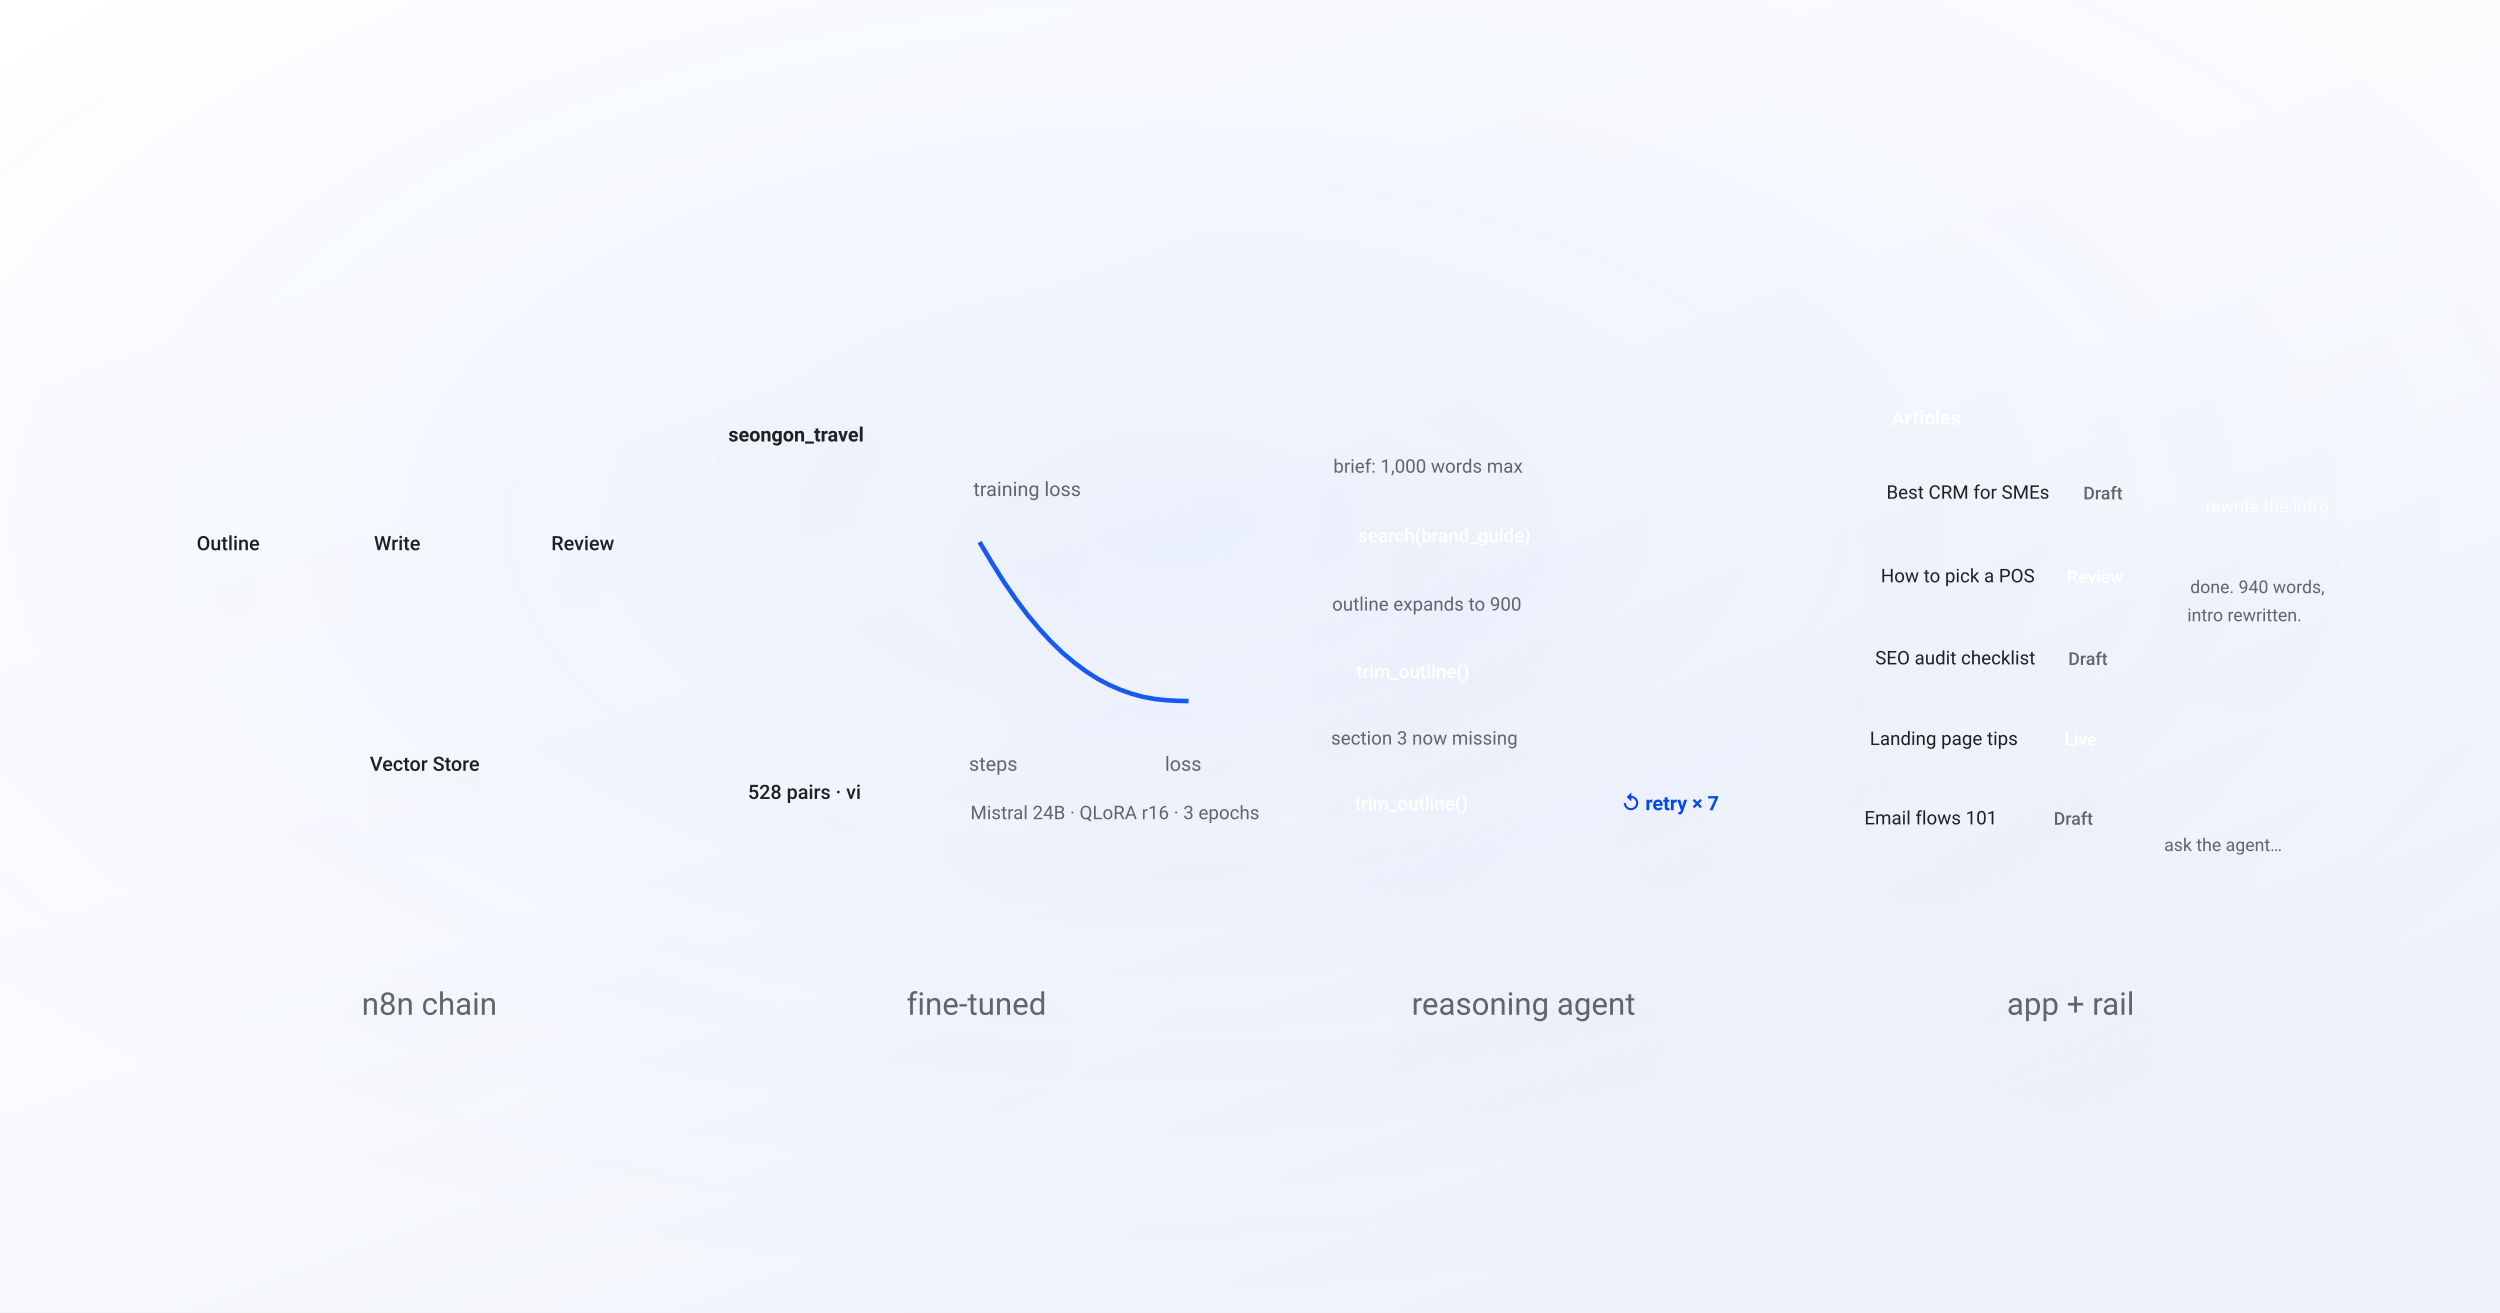
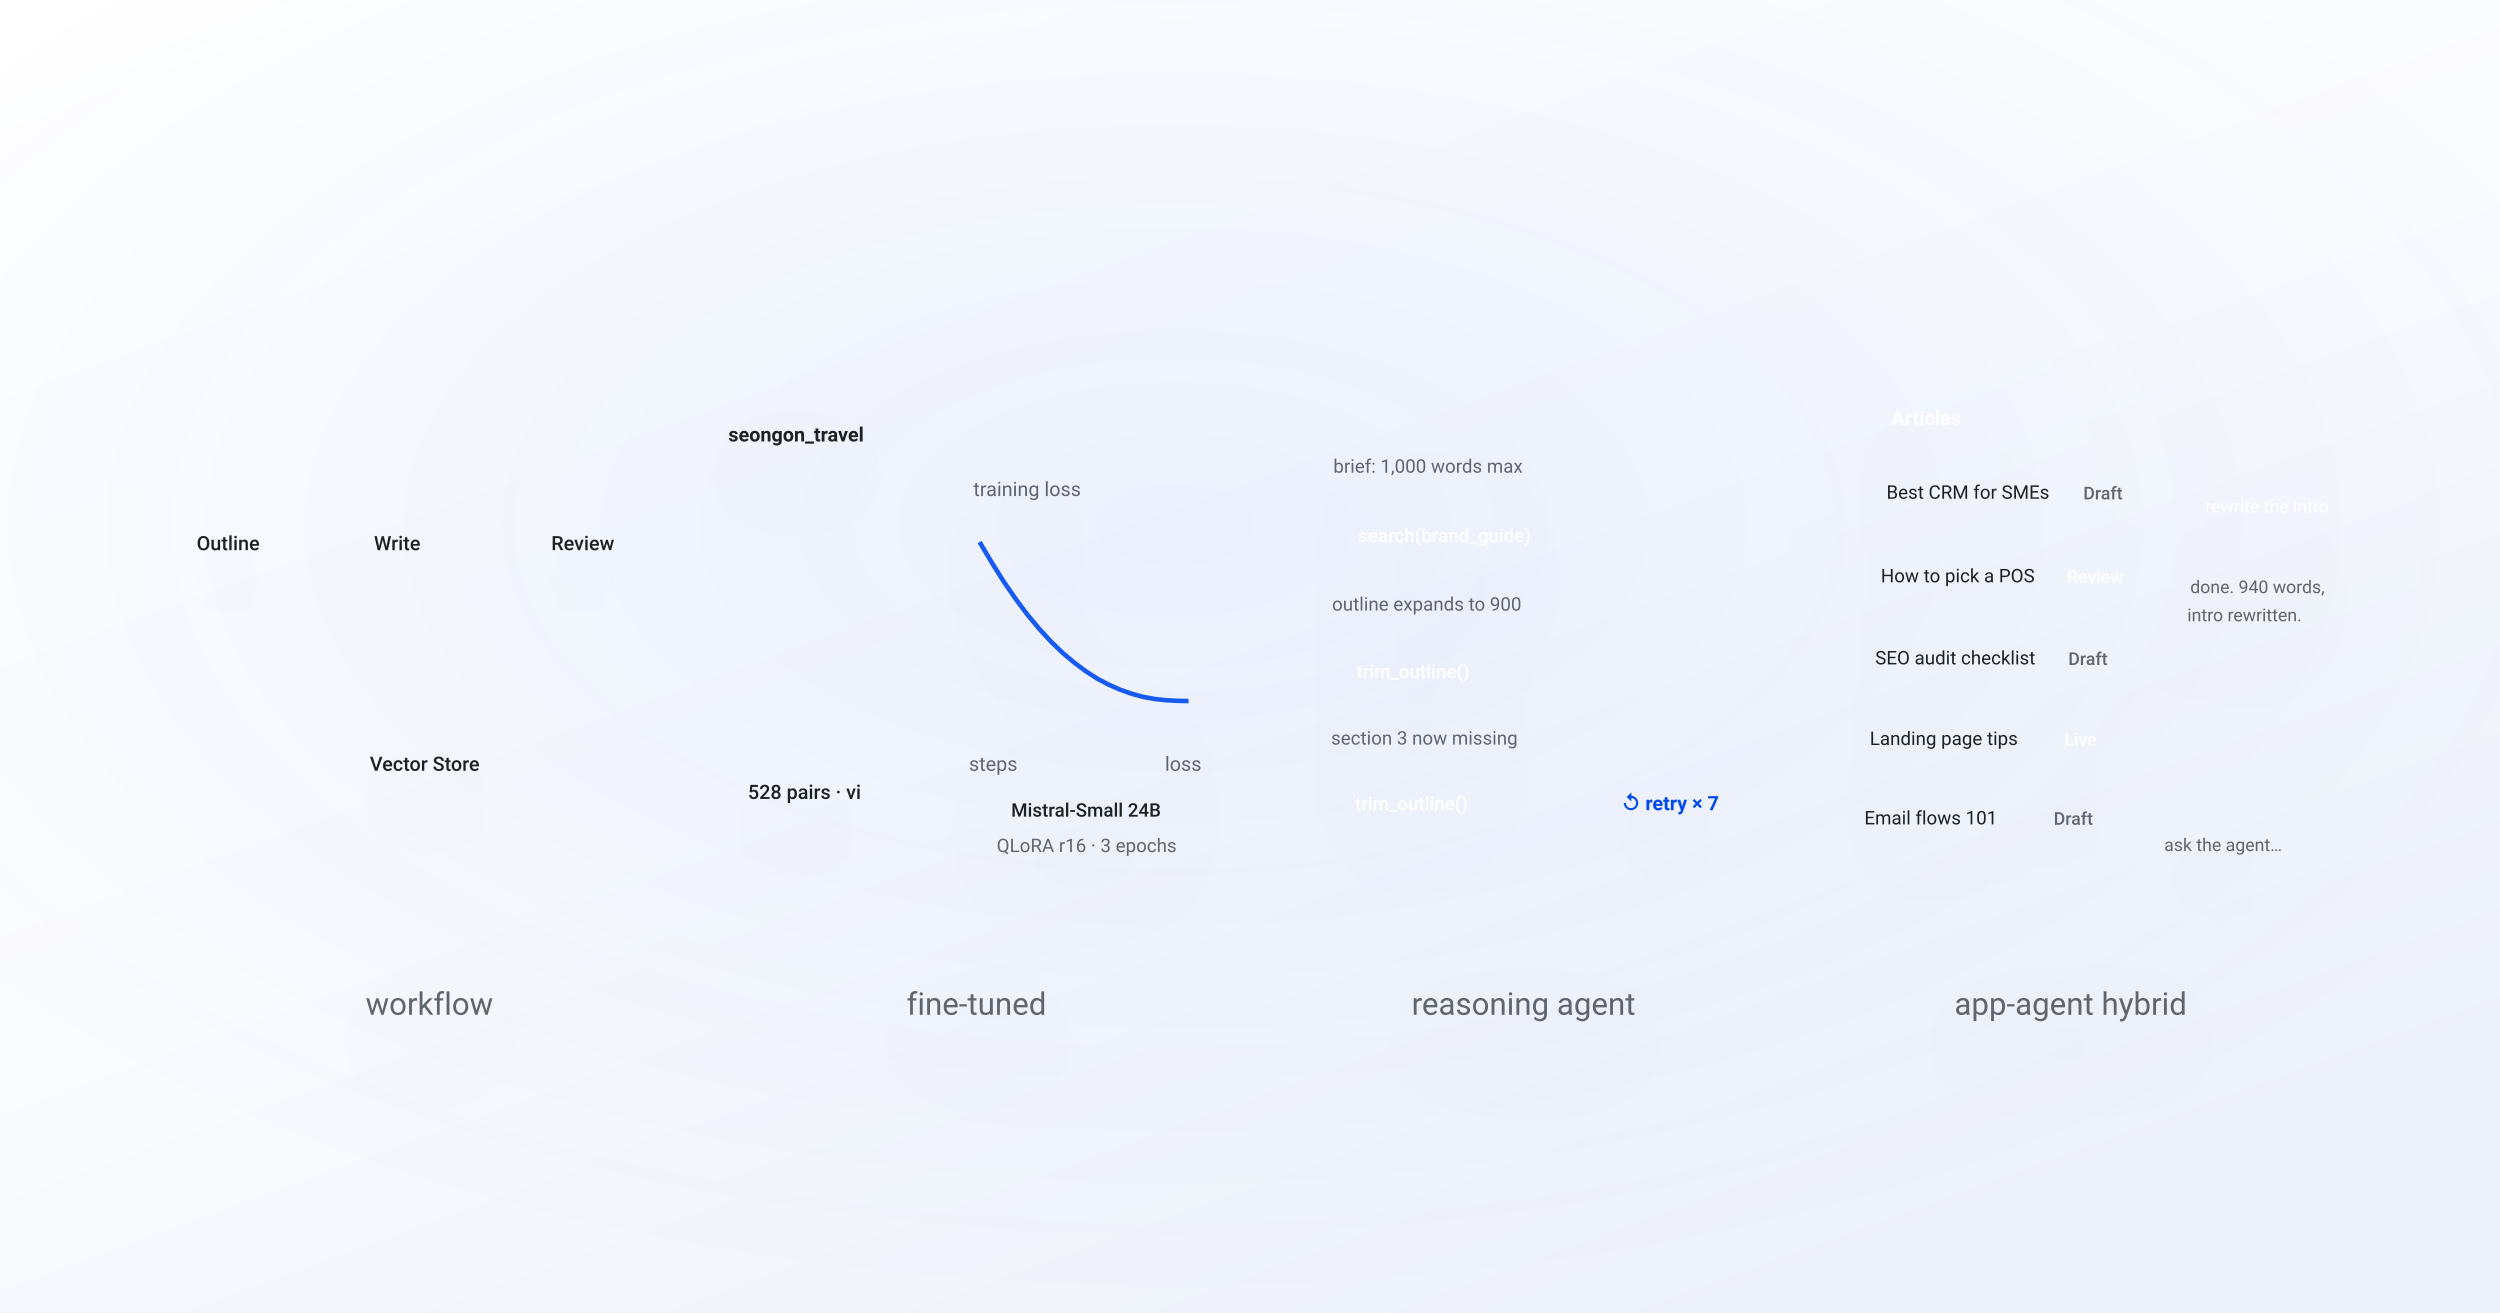
<svg xmlns="http://www.w3.org/2000/svg" viewBox="0 0 1200 630" font-family="-apple-system, BlinkMacSystemFont, 'Segoe UI', 'DM Sans', Roboto, sans-serif">
  <defs>
    <linearGradient id="bg" x1="0" y1="0" x2="0.7" y2="1">
      <stop offset="0" stop-color="#ffffff" />
      <stop offset="0.55" stop-color="#fafbfe" />
      <stop offset="1" stop-color="#edf1fa" />
    </linearGradient>
    <radialGradient id="glow" cx="0.47" cy="0.4" r="0.6">
      <stop offset="0" stop-color="#004aef" stop-opacity="0.06" />
      <stop offset="1" stop-color="#004aef" stop-opacity="0" />
    </radialGradient>
    <filter id="lift" x="-25%" y="-25%" width="150%" height="160%">
      <feDropShadow dx="0" dy="18" stdDeviation="24" flood-color="#0b1a3a" flood-opacity="0.11" />
    </filter>
  </defs>
  <style>
    /* 14s loop. Each class is a different kind of arrival, because the figures
       are about different kinds of event: text is typed, a result appears, a
       panel expands and pushes what is under it away, a curve is drawn. A fade
       only says "this exists".

       `transform-box: fill-box` is what makes transform-origin mean the shape's
       own box rather than the whole canvas. Without it a scaleX on a text line
       grows from the middle of the page.

       Every class rests on the finished figure, and reduced motion paints that
       frame directly. The og:image renderer forces reduced motion, so the still
       it captures is always the completed drawing. Check this after any change
       to the keyframes: a scaleY(0) that fails to reset removes the shape from
       every social card, and nobody notices until someone shares the post. */
    .c, .type, .pop, .rise, .expandy { transform-box: fill-box; }

    .c { opacity: 0; animation: fade 14s ease-in-out infinite; }
    @keyframes fade { 0% { opacity: 0 } 20%, 88% { opacity: var(--o, 1) } 100% { opacity: 0 } }

    .type { opacity: 0; transform-origin: left center;
             animation: type 14s cubic-bezier(0.25, 0.9, 0.3, 1) infinite; }
    @keyframes type { 0% { opacity: 0; transform: scaleX(0) }
                      6% { opacity: var(--o, 1); transform: scaleX(0) }
                      22%, 88% { opacity: var(--o, 1); transform: scaleX(1) }
                      100% { opacity: 0; transform: scaleX(1) } }

    .pop { opacity: 0; transform-origin: center;
            animation: pop 14s cubic-bezier(0.34, 1.56, 0.64, 1) infinite; }
    @keyframes pop { 0% { opacity: 0; transform: scale(0.6) }
                     18%, 88% { opacity: var(--o, 1); transform: scale(1) }
                     100% { opacity: 0; transform: scale(0.6) } }

    .rise { opacity: 0; animation: rise 14s cubic-bezier(0.2, 0.9, 0.3, 1) infinite; }
    @keyframes rise { 0% { opacity: 0; transform: translateY(22px) }
                      20%, 88% { opacity: var(--o, 1); transform: translateY(0) }
                      100% { opacity: 0; transform: translateY(22px) } }

    .expandy { opacity: 0; transform-origin: top center;
                animation: expandy 14s cubic-bezier(0.2, 0.9, 0.25, 1) infinite; }
    @keyframes expandy { 0% { opacity: 0; transform: scaleY(0) }
                         6% { opacity: var(--o, 1); transform: scaleY(0) }
                         24%, 88% { opacity: var(--o, 1); transform: scaleY(1) }
                         100% { opacity: 0; transform: scaleY(0) } }

    .draw { stroke-dasharray: var(--len, 2000); stroke-dashoffset: var(--len, 2000);
             animation: draw 14s ease-in-out infinite; }
    @keyframes draw { 0% { stroke-dashoffset: var(--len, 2000) }
                      26%, 88% { stroke-dashoffset: 0 }
                      100% { stroke-dashoffset: var(--len, 2000) } }

    .mark { opacity: 0; animation: mark 14s ease infinite; }
    @keyframes mark { 0%, 40% { opacity: 0 } 52%, 86% { opacity: 1 } 96%, 100% { opacity: 0 } }

    @media (prefers-reduced-motion: reduce) {
      .c, .type, .pop, .rise, .expandy { opacity: var(--o, 1); transform: none; animation: none }
      .draw { stroke-dashoffset: 0; animation: none }
      .mark { opacity: 1; animation: none }
    }
  </style>
  <rect width="1200" height="630" fill="url(#bg)" />
  <rect width="1200" height="630" fill="url(#glow)" />
  <defs>
    <linearGradient id="plate" x1="0.1" y1="0" x2="0.6" y2="1">
      <stop offset="0" stop-color="#ffffff" stop-opacity="0.94" />
      <stop offset="1" stop-color="#ffffff" stop-opacity="0.40" />
    </linearGradient>
    <linearGradient id="head" x1="0" y1="0" x2="1" y2="0">
      <stop offset="0" stop-color="#004aef" />
      <stop offset="1" stop-color="#2f6bf6" />
    </linearGradient>
    <linearGradient id="chip" x1="0" y1="0" x2="0" y2="1">
      <stop offset="0" stop-color="#3a72f4" />
      <stop offset="1" stop-color="#004aef" />
    </linearGradient>
    <linearGradient id="loss" x1="0" y1="0" x2="0" y2="1">
      <stop offset="0" stop-color="#004aef" stop-opacity="0.18" />
      <stop offset="1" stop-color="#004aef" stop-opacity="0" />
    </linearGradient>
    <radialGradient id="halo" cx="0.5" cy="0.5" r="0.5">
      <stop offset="0" stop-color="#004aef" stop-opacity="0.14" />
      <stop offset="1" stop-color="#004aef" stop-opacity="0" />
    </radialGradient>
    <filter id="soft" x="-40%" y="-40%" width="180%" height="180%">
      <feDropShadow dx="0" dy="7" stdDeviation="10" flood-color="#0b1a3a" flood-opacity="0.14" />
    </filter>
  </defs>
  <g filter="url(#lift)">
    <polygon class="rise" points="39.8,165.2 313.1,165.2 330.8,448.6 74.3,448.6" fill="url(#plate)" filter="url(#soft)" style="--o:1;animation-delay:0.00s" />
    <polygon class="rise" points="322.1,165.2 595.5,165.2 595.8,448.6 339.3,448.6" fill="url(#plate)" filter="url(#soft)" style="--o:1;animation-delay:0.24s" />
    <polygon class="rise" points="604.5,165.2 877.9,165.2 860.7,448.6 604.2,448.6" fill="url(#plate)" filter="url(#soft)" style="--o:1;animation-delay:0.48s" />
    <polygon class="rise" points="886.9,165.2 1160.2,165.2 1125.7,448.6 869.2,448.6" fill="url(#plate)" filter="url(#soft)" style="--o:1;animation-delay:0.72s" />
    <circle class="pop" cx="66.8" cy="194.6" r="1.2" fill="#5f656d" style="--o:0.28;animation-delay:0.04s" />
    <circle class="pop" cx="95.2" cy="194.6" r="1.2" fill="#5f656d" style="--o:0.28;animation-delay:0.04s" />
    <circle class="pop" cx="123.6" cy="194.6" r="1.2" fill="#5f656d" style="--o:0.28;animation-delay:0.04s" />
    <circle class="pop" cx="152.0" cy="194.6" r="1.2" fill="#5f656d" style="--o:0.28;animation-delay:0.04s" />
    <circle class="pop" cx="180.4" cy="194.6" r="1.2" fill="#5f656d" style="--o:0.28;animation-delay:0.04s" />
    <circle class="pop" cx="208.8" cy="194.6" r="1.2" fill="#5f656d" style="--o:0.28;animation-delay:0.04s" />
    <circle class="pop" cx="237.2" cy="194.6" r="1.2" fill="#5f656d" style="--o:0.28;animation-delay:0.04s" />
    <circle class="pop" cx="265.6" cy="194.6" r="1.2" fill="#5f656d" style="--o:0.28;animation-delay:0.04s" />
    <circle class="pop" cx="294.0" cy="194.6" r="1.2" fill="#5f656d" style="--o:0.28;animation-delay:0.04s" />
    <circle class="pop" cx="71.5" cy="234.7" r="1.2" fill="#5f656d" style="--o:0.28;animation-delay:0.04s" />
    <circle class="pop" cx="99.6" cy="234.7" r="1.2" fill="#5f656d" style="--o:0.28;animation-delay:0.04s" />
    <circle class="pop" cx="127.8" cy="234.7" r="1.2" fill="#5f656d" style="--o:0.28;animation-delay:0.04s" />
    <circle class="pop" cx="155.9" cy="234.7" r="1.2" fill="#5f656d" style="--o:0.28;animation-delay:0.04s" />
    <circle class="pop" cx="184.1" cy="234.7" r="1.2" fill="#5f656d" style="--o:0.28;animation-delay:0.04s" />
    <circle class="pop" cx="212.2" cy="234.7" r="1.2" fill="#5f656d" style="--o:0.28;animation-delay:0.04s" />
    <circle class="pop" cx="240.3" cy="234.7" r="1.2" fill="#5f656d" style="--o:0.28;animation-delay:0.04s" />
    <circle class="pop" cx="268.5" cy="234.7" r="1.2" fill="#5f656d" style="--o:0.28;animation-delay:0.04s" />
    <circle class="pop" cx="296.6" cy="234.7" r="1.2" fill="#5f656d" style="--o:0.28;animation-delay:0.04s" />
    <circle class="pop" cx="76.1" cy="274.1" r="1.2" fill="#5f656d" style="--o:0.28;animation-delay:0.04s" />
    <circle class="pop" cx="104.0" cy="274.1" r="1.2" fill="#5f656d" style="--o:0.28;animation-delay:0.04s" />
    <circle class="pop" cx="131.9" cy="274.1" r="1.2" fill="#5f656d" style="--o:0.28;animation-delay:0.04s" />
    <circle class="pop" cx="159.8" cy="274.1" r="1.2" fill="#5f656d" style="--o:0.28;animation-delay:0.04s" />
    <circle class="pop" cx="187.7" cy="274.1" r="1.2" fill="#5f656d" style="--o:0.28;animation-delay:0.04s" />
    <circle class="pop" cx="215.6" cy="274.1" r="1.2" fill="#5f656d" style="--o:0.28;animation-delay:0.04s" />
    <circle class="pop" cx="243.5" cy="274.1" r="1.2" fill="#5f656d" style="--o:0.28;animation-delay:0.04s" />
    <circle class="pop" cx="271.4" cy="274.1" r="1.2" fill="#5f656d" style="--o:0.28;animation-delay:0.04s" />
    <circle class="pop" cx="299.3" cy="274.1" r="1.2" fill="#5f656d" style="--o:0.28;animation-delay:0.04s" />
    <circle class="pop" cx="80.6" cy="312.9" r="1.2" fill="#5f656d" style="--o:0.28;animation-delay:0.04s" />
    <circle class="pop" cx="108.3" cy="312.9" r="1.2" fill="#5f656d" style="--o:0.28;animation-delay:0.04s" />
    <circle class="pop" cx="135.9" cy="312.9" r="1.2" fill="#5f656d" style="--o:0.28;animation-delay:0.04s" />
    <circle class="pop" cx="163.6" cy="312.9" r="1.2" fill="#5f656d" style="--o:0.28;animation-delay:0.04s" />
    <circle class="pop" cx="191.2" cy="312.9" r="1.2" fill="#5f656d" style="--o:0.28;animation-delay:0.04s" />
    <circle class="pop" cx="218.9" cy="312.9" r="1.2" fill="#5f656d" style="--o:0.28;animation-delay:0.04s" />
    <circle class="pop" cx="246.5" cy="312.9" r="1.2" fill="#5f656d" style="--o:0.28;animation-delay:0.04s" />
    <circle class="pop" cx="274.2" cy="312.9" r="1.2" fill="#5f656d" style="--o:0.28;animation-delay:0.04s" />
    <circle class="pop" cx="301.9" cy="312.9" r="1.2" fill="#5f656d" style="--o:0.28;animation-delay:0.04s" />
    <circle class="pop" cx="85.0" cy="350.9" r="1.2" fill="#5f656d" style="--o:0.28;animation-delay:0.04s" />
    <circle class="pop" cx="112.5" cy="350.9" r="1.2" fill="#5f656d" style="--o:0.28;animation-delay:0.04s" />
    <circle class="pop" cx="139.9" cy="350.9" r="1.2" fill="#5f656d" style="--o:0.28;animation-delay:0.04s" />
    <circle class="pop" cx="167.3" cy="350.9" r="1.2" fill="#5f656d" style="--o:0.28;animation-delay:0.04s" />
    <circle class="pop" cx="194.7" cy="350.9" r="1.2" fill="#5f656d" style="--o:0.28;animation-delay:0.04s" />
    <circle class="pop" cx="222.1" cy="350.9" r="1.2" fill="#5f656d" style="--o:0.28;animation-delay:0.04s" />
    <circle class="pop" cx="249.6" cy="350.9" r="1.2" fill="#5f656d" style="--o:0.28;animation-delay:0.04s" />
    <circle class="pop" cx="277.0" cy="350.9" r="1.2" fill="#5f656d" style="--o:0.28;animation-delay:0.04s" />
    <circle class="pop" cx="304.4" cy="350.9" r="1.2" fill="#5f656d" style="--o:0.28;animation-delay:0.04s" />
    <circle class="pop" cx="89.4" cy="388.4" r="1.2" fill="#5f656d" style="--o:0.28;animation-delay:0.04s" />
    <circle class="pop" cx="116.6" cy="388.4" r="1.2" fill="#5f656d" style="--o:0.28;animation-delay:0.04s" />
    <circle class="pop" cx="143.8" cy="388.4" r="1.2" fill="#5f656d" style="--o:0.28;animation-delay:0.04s" />
    <circle class="pop" cx="171.0" cy="388.4" r="1.2" fill="#5f656d" style="--o:0.28;animation-delay:0.04s" />
    <circle class="pop" cx="198.2" cy="388.4" r="1.2" fill="#5f656d" style="--o:0.28;animation-delay:0.04s" />
    <circle class="pop" cx="225.4" cy="388.4" r="1.2" fill="#5f656d" style="--o:0.28;animation-delay:0.04s" />
    <circle class="pop" cx="252.5" cy="388.4" r="1.2" fill="#5f656d" style="--o:0.28;animation-delay:0.04s" />
    <circle class="pop" cx="279.7" cy="388.4" r="1.2" fill="#5f656d" style="--o:0.28;animation-delay:0.04s" />
    <circle class="pop" cx="306.9" cy="388.4" r="1.2" fill="#5f656d" style="--o:0.28;animation-delay:0.04s" />
    <circle class="pop" cx="93.7" cy="425.2" r="1.2" fill="#5f656d" style="--o:0.28;animation-delay:0.04s" />
    <circle class="pop" cx="120.7" cy="425.2" r="1.2" fill="#5f656d" style="--o:0.28;animation-delay:0.04s" />
    <circle class="pop" cx="147.6" cy="425.2" r="1.2" fill="#5f656d" style="--o:0.28;animation-delay:0.04s" />
    <circle class="pop" cx="174.6" cy="425.2" r="1.2" fill="#5f656d" style="--o:0.28;animation-delay:0.04s" />
    <circle class="pop" cx="201.5" cy="425.2" r="1.2" fill="#5f656d" style="--o:0.28;animation-delay:0.04s" />
    <circle class="pop" cx="228.5" cy="425.2" r="1.2" fill="#5f656d" style="--o:0.28;animation-delay:0.04s" />
    <circle class="pop" cx="255.5" cy="425.2" r="1.2" fill="#5f656d" style="--o:0.28;animation-delay:0.04s" />
    <circle class="pop" cx="282.4" cy="425.2" r="1.2" fill="#5f656d" style="--o:0.28;animation-delay:0.04s" />
    <circle class="pop" cx="309.4" cy="425.2" r="1.2" fill="#5f656d" style="--o:0.28;animation-delay:0.04s" />
    <polygon class="rise" points="61.0,239.4 134.4,239.4 139.7,291.0 67.2,291.0" fill="#ffffff" stroke="#dfe4ec" stroke-width="1.2" style="--o:1;animation-delay:0.08s" />
    <polygon class="rise" points="71.1,252.4 87.0,252.4 89.9,278.3 74.1,278.3" fill="#004aef" style="--o:0.92;animation-delay:0.10s" />
    <text x="94.4" y="264.1" text-anchor="start" font-size="9.5" fill="#1f2124" font-weight="500">Outline</text>
    <polygon class="rise" points="95.2,271.8 125.6,271.8 126.2,278.3 95.9,278.3" fill="#5f656d" style="--o:0.22;animation-delay:0.12s" />
    <circle class="pop" cx="64.1" cy="265.4" r="3.4" fill="#ffffff" style="--o:1;animation-delay:0.10s" />
    <circle class="pop" cx="137.0" cy="265.4" r="3.4" fill="#004aef" style="--o:0.75;animation-delay:0.10s" />
    <polygon class="rise" points="146.6,239.4 219.9,239.4 224.3,291.0 151.8,291.0" fill="#ffffff" stroke="#dfe4ec" stroke-width="1.2" style="--o:1;animation-delay:0.14s" />
    <polygon class="rise" points="156.4,252.4 172.3,252.4 174.7,278.3 159.0,278.3" fill="#004aef" style="--o:0.92;animation-delay:0.16s" />
    <text x="179.5" y="264.1" text-anchor="start" font-size="9.5" fill="#1f2124" font-weight="500">Write</text>
    <polygon class="rise" points="180.2,271.8 210.5,271.8 211.1,278.3 180.8,278.3" fill="#5f656d" style="--o:0.22;animation-delay:0.18s" />
    <circle class="pop" cx="149.2" cy="265.4" r="3.4" fill="#ffffff" style="--o:1;animation-delay:0.16s" />
    <circle class="pop" cx="222.1" cy="265.4" r="3.4" fill="#004aef" style="--o:0.75;animation-delay:0.16s" />
    <path class="c" d="M137.0 265.4 C153.0 265.4 133.2 265.4 149.2 265.4" fill="none" stroke="#004aef" stroke-opacity="0.42" stroke-width="1.7" style="--o:0.55;animation-delay:0.16s" />
    <polygon class="rise" points="232.2,239.4 305.5,239.4 308.9,291.0 236.4,291.0" fill="#ffffff" stroke="#dfe4ec" stroke-width="1.2" style="--o:1;animation-delay:0.20s" />
    <polygon class="rise" points="241.8,252.4 257.6,252.4 259.6,278.3 243.8,278.3" fill="#004aef" style="--o:0.92;animation-delay:0.22s" />
    <text x="264.6" y="264.1" text-anchor="start" font-size="9.5" fill="#1f2124" font-weight="500">Review</text>
    <polygon class="rise" points="265.1,271.8 295.5,271.8 295.9,278.3 265.6,278.3" fill="#5f656d" style="--o:0.22;animation-delay:0.24s" />
    <circle class="pop" cx="234.3" cy="265.4" r="3.4" fill="#ffffff" style="--o:1;animation-delay:0.22s" />
    <circle class="pop" cx="307.2" cy="265.4" r="3.4" fill="#004aef" style="--o:0.75;animation-delay:0.22s" />
    <path class="c" d="M222.1 265.4 C238.1 265.4 218.3 265.4 234.3 265.4" fill="none" stroke="#004aef" stroke-opacity="0.42" stroke-width="1.7" style="--o:0.55;animation-delay:0.22s" />
    <polygon class="rise" points="145.4,346.5 240.9,346.5 244.9,395.7 150.4,395.7" fill="#ffffff" stroke="#dfe4ec" stroke-width="1.2" style="--o:1;animation-delay:0.30s" />
    <polygon class="rise" points="155.0,358.9 170.5,358.9 172.9,383.5 157.5,383.5" fill="#5f656d" style="--o:0.42;animation-delay:0.32s" />
    <text x="177.5" y="370.0" text-anchor="start" font-size="9.5" fill="#1f2124" font-weight="500">Vector Store</text>
    <polygon class="rise" points="178.2,377.4 231.5,377.4 232.0,383.5 178.8,383.5" fill="#5f656d" style="--o:0.22;animation-delay:0.34s" />
    <circle class="pop" cx="147.9" cy="371.2" r="3.4" fill="#ffffff" style="--o:1;animation-delay:0.32s" />
    <circle class="pop" cx="242.9" cy="371.2" r="3.4" fill="#004aef" style="--o:0.75;animation-delay:0.32s" />
    <path class="c" d="M193.1 346.5 C209.1 346.5 172.0 291.0 188.0 291.0" fill="none" stroke="#004aef" stroke-opacity="0.42" stroke-width="1.5" style="--o:0.5;animation-delay:0.34s" />
    <polygon class="rise" points="335.8,186.6 583.1,186.6 584.0,429.5 349.8,429.5" fill="#ffffff" stroke="#dfe4ec" stroke-width="1.2" style="--o:1;animation-delay:0.30s" />
    <text x="349.6" y="211.9" text-anchor="start" font-size="9.5" fill="#1f2124" font-weight="600">seongon_travel</text>
    <polygon class="type" points="350.4,226.3 392.0,226.3 392.5,236.3 350.9,236.3" fill="#004aef" style="--o:0.55;animation-delay:0.34s" />
    <polygon class="type" points="398.2,226.3 439.8,226.3 440.2,236.3 398.6,236.3" fill="#5f656d" style="--o:0.24;animation-delay:0.35s" />
    <polygon class="type" points="351.6,249.3 400.4,249.3 400.8,259.2 352.2,259.2" fill="#004aef" style="--o:0.55;animation-delay:0.37s" />
    <polygon class="type" points="399.2,249.3 433.3,249.3 433.7,259.2 399.6,259.2" fill="#5f656d" style="--o:0.24;animation-delay:0.38s" />
    <polygon class="type" points="352.9,272.1 389.3,272.1 389.7,281.8 353.4,281.8" fill="#004aef" style="--o:0.55;animation-delay:0.40s" />
    <polygon class="type" points="400.2,272.1 446.3,272.1 446.6,281.8 400.6,281.8" fill="#5f656d" style="--o:0.24;animation-delay:0.41s" />
    <polygon class="type" points="354.1,294.6 400.0,294.6 400.4,304.3 354.6,304.3" fill="#004aef" style="--o:0.55;animation-delay:0.43s" />
    <polygon class="type" points="401.2,294.6 437.4,294.6 437.8,304.3 401.6,304.3" fill="#5f656d" style="--o:0.24;animation-delay:0.44s" />
    <polygon class="type" points="355.3,316.9 393.8,316.9 394.2,326.5 355.9,326.5" fill="#004aef" style="--o:0.55;animation-delay:0.46s" />
    <polygon class="type" points="402.2,316.9 445.4,316.9 445.8,326.5 402.6,326.5" fill="#5f656d" style="--o:0.24;animation-delay:0.47s" />
    <polygon class="type" points="356.5,339.0 399.6,339.0 400.0,348.5 357.1,348.5" fill="#004aef" style="--o:0.55;animation-delay:0.49s" />
    <polygon class="type" points="403.2,339.0 441.4,339.0 441.8,348.5 403.6,348.5" fill="#5f656d" style="--o:0.24;animation-delay:0.50s" />
    <text x="359.0" y="383.5" text-anchor="start" font-size="9.5" fill="#1f2124" font-weight="500">528 pairs · vi</text>
    <polygon class="rise" points="460.4,215.8 575.9,215.8 576.6,351.4 464.5,351.4" fill="#fbfcff" stroke="#dfe4ec" stroke-width="1.2" style="--o:1;animation-delay:0.52s" />
    <text x="467.2" y="238.1" text-anchor="start" font-size="9.5" fill="#5f656d" font-weight="400">training loss</text>
    <path class="c" d="M470.2 260.2 L476.1 270.1 L481.8 279.2 L487.6 287.6 L493.2 295.1 L498.9 301.9 L504.5 308.0 L510.1 313.4 L515.7 318.1 L521.2 322.2 L526.8 325.8 L532.3 328.7 L537.8 331.1 L543.2 333.0 L548.7 334.5 L554.2 335.5 L559.6 336.1 L565.1 336.4 L570.5 336.5 L570.6 341.5 L472.6 341.5 Z" fill="url(#loss)" style="--o:1;animation-delay:0.60s" />
    <path class="draw" d="M470.2 260.2 L476.1 270.1 L481.8 279.2 L487.6 287.6 L493.2 295.1 L498.9 301.9 L504.5 308.0 L510.1 313.4 L515.7 318.1 L521.2 322.2 L526.8 325.8 L532.3 328.7 L537.8 331.1 L543.2 333.0 L548.7 334.5 L554.2 335.5 L559.6 336.1 L565.1 336.4 L570.5 336.5" fill="none" stroke="#004aef" stroke-width="2.2" opacity="0.9" style="--len:340;animation-delay:0.58s" />
    <polygon class="rise" points="472.6,341.0 570.6,341.0 570.6,342.0 472.6,342.0" fill="#dfe4ec" style="--o:0.9;animation-delay:0.56s" />
    <text x="465.1" y="370.0" text-anchor="start" font-size="9.5" fill="#5f656d" font-weight="400">steps</text>
    <text x="576.7" y="370.0" text-anchor="end" font-size="9.5" fill="#5f656d" font-weight="400">loss</text>
-     <text x="465.8" y="393.2" text-anchor="start" font-size="9" fill="#5f656d" font-weight="400">Mistral 24B · QLoRA r16 · 3 epochs</text>
+     <text x="521.3" y="392.0" text-anchor="middle" font-size="9" fill="#1f2124" font-weight="500">Mistral-Small 24B</text>
+     <text x="521.6" y="409.0" text-anchor="middle" font-size="9" fill="#5f656d" font-weight="400">QLoRA r16 · 3 epochs</text>
    <polygon class="rise" points="616.9,186.6 864.2,186.6 850.2,429.5 616.0,429.5" fill="#ffffff" stroke="#dfe4ec" stroke-width="1.2" style="--o:1;animation-delay:0.52s" />
    <ellipse class="c" cx="736.5" cy="316.4" rx="112" ry="92" fill="url(#halo)" style="--o:1;animation-delay:0.56s" />
    <polygon class="type" points="631.5,212.7 635.2,212.7 635.1,231.1 631.4,231.1" fill="#5f656d" style="--o:0.3;animation-delay:0.58s" />
    <text x="640.0" y="226.9" text-anchor="start" font-size="9" fill="#5f656d" font-weight="400">brief: 1,000 words max</text>
    <polygon class="type" points="646.0,244.1 774.9,244.1 774.1,266.4 645.7,266.4" fill="url(#chip)" style="--o:1;animation-delay:0.63s" />
    <text x="651.9" y="260.2" text-anchor="start" font-size="9" fill="#ffffff" font-weight="500">search(brand_guide)</text>
    <polygon class="type" points="631.1,279.3 634.7,279.3 634.6,297.2 630.9,297.2" fill="#5f656d" style="--o:0.3;animation-delay:0.68s" />
    <text x="639.4" y="293.1" text-anchor="start" font-size="9" fill="#5f656d" font-weight="400">outline expands to 900</text>
    <polygon class="type" points="645.3,309.8 757.9,309.8 757.2,331.5 645.1,331.5" fill="url(#chip)" style="--o:1;animation-delay:0.73s" />
    <text x="651.1" y="325.5" text-anchor="start" font-size="9" fill="#ffffff" font-weight="500">trim_outline()</text>
    <polygon class="type" points="630.6,344.0 634.2,344.0 634.1,361.3 630.5,361.3" fill="#5f656d" style="--o:0.3;animation-delay:0.78s" />
    <text x="638.9" y="357.4" text-anchor="start" font-size="9" fill="#5f656d" font-weight="400">section 3 now missing</text>
    <polygon class="type" points="644.6,373.7 755.7,373.7 754.9,394.7 644.4,394.7" fill="url(#chip)" style="--o:1;animation-delay:0.83s" />
    <text x="650.4" y="388.9" text-anchor="start" font-size="9" fill="#ffffff" font-weight="500">trim_outline()</text>
    <polygon class="pop" points="765.6,374.9 839.1,374.9 837.9,396.9 764.8,396.9" fill="#ffffff" stroke="#004aef" stroke-width="1.2" style="--o:1;animation-delay:0.94s" />
    <text x="801.7" y="388.9" text-anchor="middle" font-size="9.5" fill="#004aef" font-weight="600">↺  retry × 7</text>
    <polygon class="rise" points="897.9,186.6 1145.3,186.6 1116.3,429.5 882.1,429.5" fill="#ffffff" stroke="#dfe4ec" stroke-width="1.2" style="--o:1;animation-delay:0.76s" />
    <polygon class="rise" points="897.9,186.6 1145.3,186.6 1142.3,211.9 896.3,211.9" fill="url(#head)" style="--o:1;animation-delay:0.78s" />
    <text x="907.9" y="203.9" text-anchor="start" font-size="9.5" fill="#ffffff" font-weight="600">Articles</text>
    <text x="905.5" y="239.4" text-anchor="start" font-size="9" fill="#1f2124" font-weight="400">Best CRM for SMEs</text>
    <polygon class="rise" points="991.9,229.2 1028.7,229.2 1027.4,242.8 990.8,242.8" fill="#5f656d" style="--o:0.2;animation-delay:0.82s" />
    <text x="1009.4" y="239.7" text-anchor="middle" font-size="8.5" fill="#5f656d" font-weight="500">Draft</text>
    <polygon class="rise" points="893.5,254.8 1039.7,254.8 1039.6,255.6 893.4,255.6" fill="#dfe4ec" style="--o:0.8;animation-delay:0.82s" />
    <text x="902.8" y="279.5" text-anchor="start" font-size="9" fill="#1f2124" font-weight="400">How to pick a POS</text>
    <polygon class="rise" points="988.5,269.5 1024.9,269.5 1023.6,282.9 987.3,282.9" fill="url(#chip)" style="--o:1;animation-delay:0.86s" />
    <text x="1005.7" y="279.8" text-anchor="middle" font-size="8.5" fill="#ffffff" font-weight="500">Review</text>
    <polygon class="rise" points="890.9,294.6 1035.8,294.6 1035.7,295.4 890.9,295.4" fill="#dfe4ec" style="--o:0.8;animation-delay:0.86s" />
    <text x="900.1" y="318.9" text-anchor="start" font-size="9" fill="#1f2124" font-weight="400">SEO audit checklist</text>
    <polygon class="rise" points="985.0,309.1 1021.2,309.1 1019.9,322.2 983.9,322.2" fill="#5f656d" style="--o:0.2;animation-delay:0.90s" />
    <text x="1002.2" y="319.2" text-anchor="middle" font-size="8.5" fill="#5f656d" font-weight="500">Draft</text>
    <polygon class="rise" points="888.4,333.7 1032.0,333.7 1031.9,334.5 888.3,334.5" fill="#dfe4ec" style="--o:0.8;animation-delay:0.90s" />
    <text x="897.5" y="357.6" text-anchor="start" font-size="9" fill="#1f2124" font-weight="400">Landing page tips</text>
    <polygon class="rise" points="981.7,348.0 1017.5,348.0 1016.3,360.9 980.6,360.9" fill="url(#chip)" style="--o:1;animation-delay:0.94s" />
    <text x="998.7" y="357.9" text-anchor="middle" font-size="8.5" fill="#ffffff" font-weight="500">Live</text>
    <polygon class="rise" points="885.9,372.2 1028.2,372.2 1028.2,372.9 885.8,372.9" fill="#dfe4ec" style="--o:0.8;animation-delay:0.94s" />
    <text x="894.9" y="395.7" text-anchor="start" font-size="9" fill="#1f2124" font-weight="400">Email flows 101</text>
    <polygon class="rise" points="978.4,386.2 1013.9,386.2 1012.7,398.8 977.3,398.8" fill="#5f656d" style="--o:0.2;animation-delay:0.98s" />
    <text x="995.2" y="395.9" text-anchor="middle" font-size="8.5" fill="#5f656d" font-weight="500">Draft</text>
    <polygon class="rise" points="883.4,410.0 1024.6,410.0 1024.5,410.7 883.3,410.7" fill="#dfe4ec" style="--o:0.8;animation-delay:0.98s" />
    <polygon class="rise" points="1043.9,211.9 1044.6,211.9 1023.4,429.5 1022.7,429.5" fill="#dfe4ec" style="--o:0.9;animation-delay:1.02s" />
    <polygon class="rise" points="1050.9,227.7 1129.3,227.7 1126.0,256.3 1048.1,256.3" fill="url(#chip)" style="--o:1;animation-delay:1.06s" />
    <text x="1088.2" y="246.0" text-anchor="middle" font-size="8.5" fill="#ffffff" font-weight="400">rewrite the intro</text>
    <polygon class="rise" points="1046.8,269.3 1116.0,269.3 1111.9,305.0 1043.2,305.0" fill="#5f656d" style="--o:0.18;animation-delay:1.12s" />
    <text x="1051.3" y="284.7" text-anchor="start" font-size="8.5" fill="#5f656d" font-weight="400">done. 940 words,</text>
    <text x="1049.9" y="298.2" text-anchor="start" font-size="8.5" fill="#5f656d" font-weight="400">intro rewritten.</text>
    <polygon class="rise" points="1034.5,393.2 1110.0,393.2 1107.3,416.3 1032.2,416.3" fill="#ffffff" stroke="#dfe4ec" stroke-width="1.2" style="--o:1;animation-delay:1.20s" />
    <text x="1038.8" y="408.5" text-anchor="start" font-size="8.5" fill="#5f656d" font-weight="400">ask the agent…</text>
-     <text x="206.1" y="487.1" text-anchor="middle" font-size="15" fill="#5f656d" font-weight="400">n8n chain</text>
+     <text x="206.1" y="487.1" text-anchor="middle" font-size="15" fill="#5f656d" font-weight="400">workflow</text>
    <text x="468.7" y="487.1" text-anchor="middle" font-size="15" fill="#5f656d" font-weight="400">fine-tuned</text>
    <text x="731.3" y="487.1" text-anchor="middle" font-size="15" fill="#5f656d" font-weight="400">reasoning agent</text>
-     <text x="993.9" y="487.1" text-anchor="middle" font-size="15" fill="#5f656d" font-weight="400">app + rail</text>
+     <text x="993.9" y="487.1" text-anchor="middle" font-size="15" fill="#5f656d" font-weight="400">app-agent hybrid</text>
  </g>
</svg>
